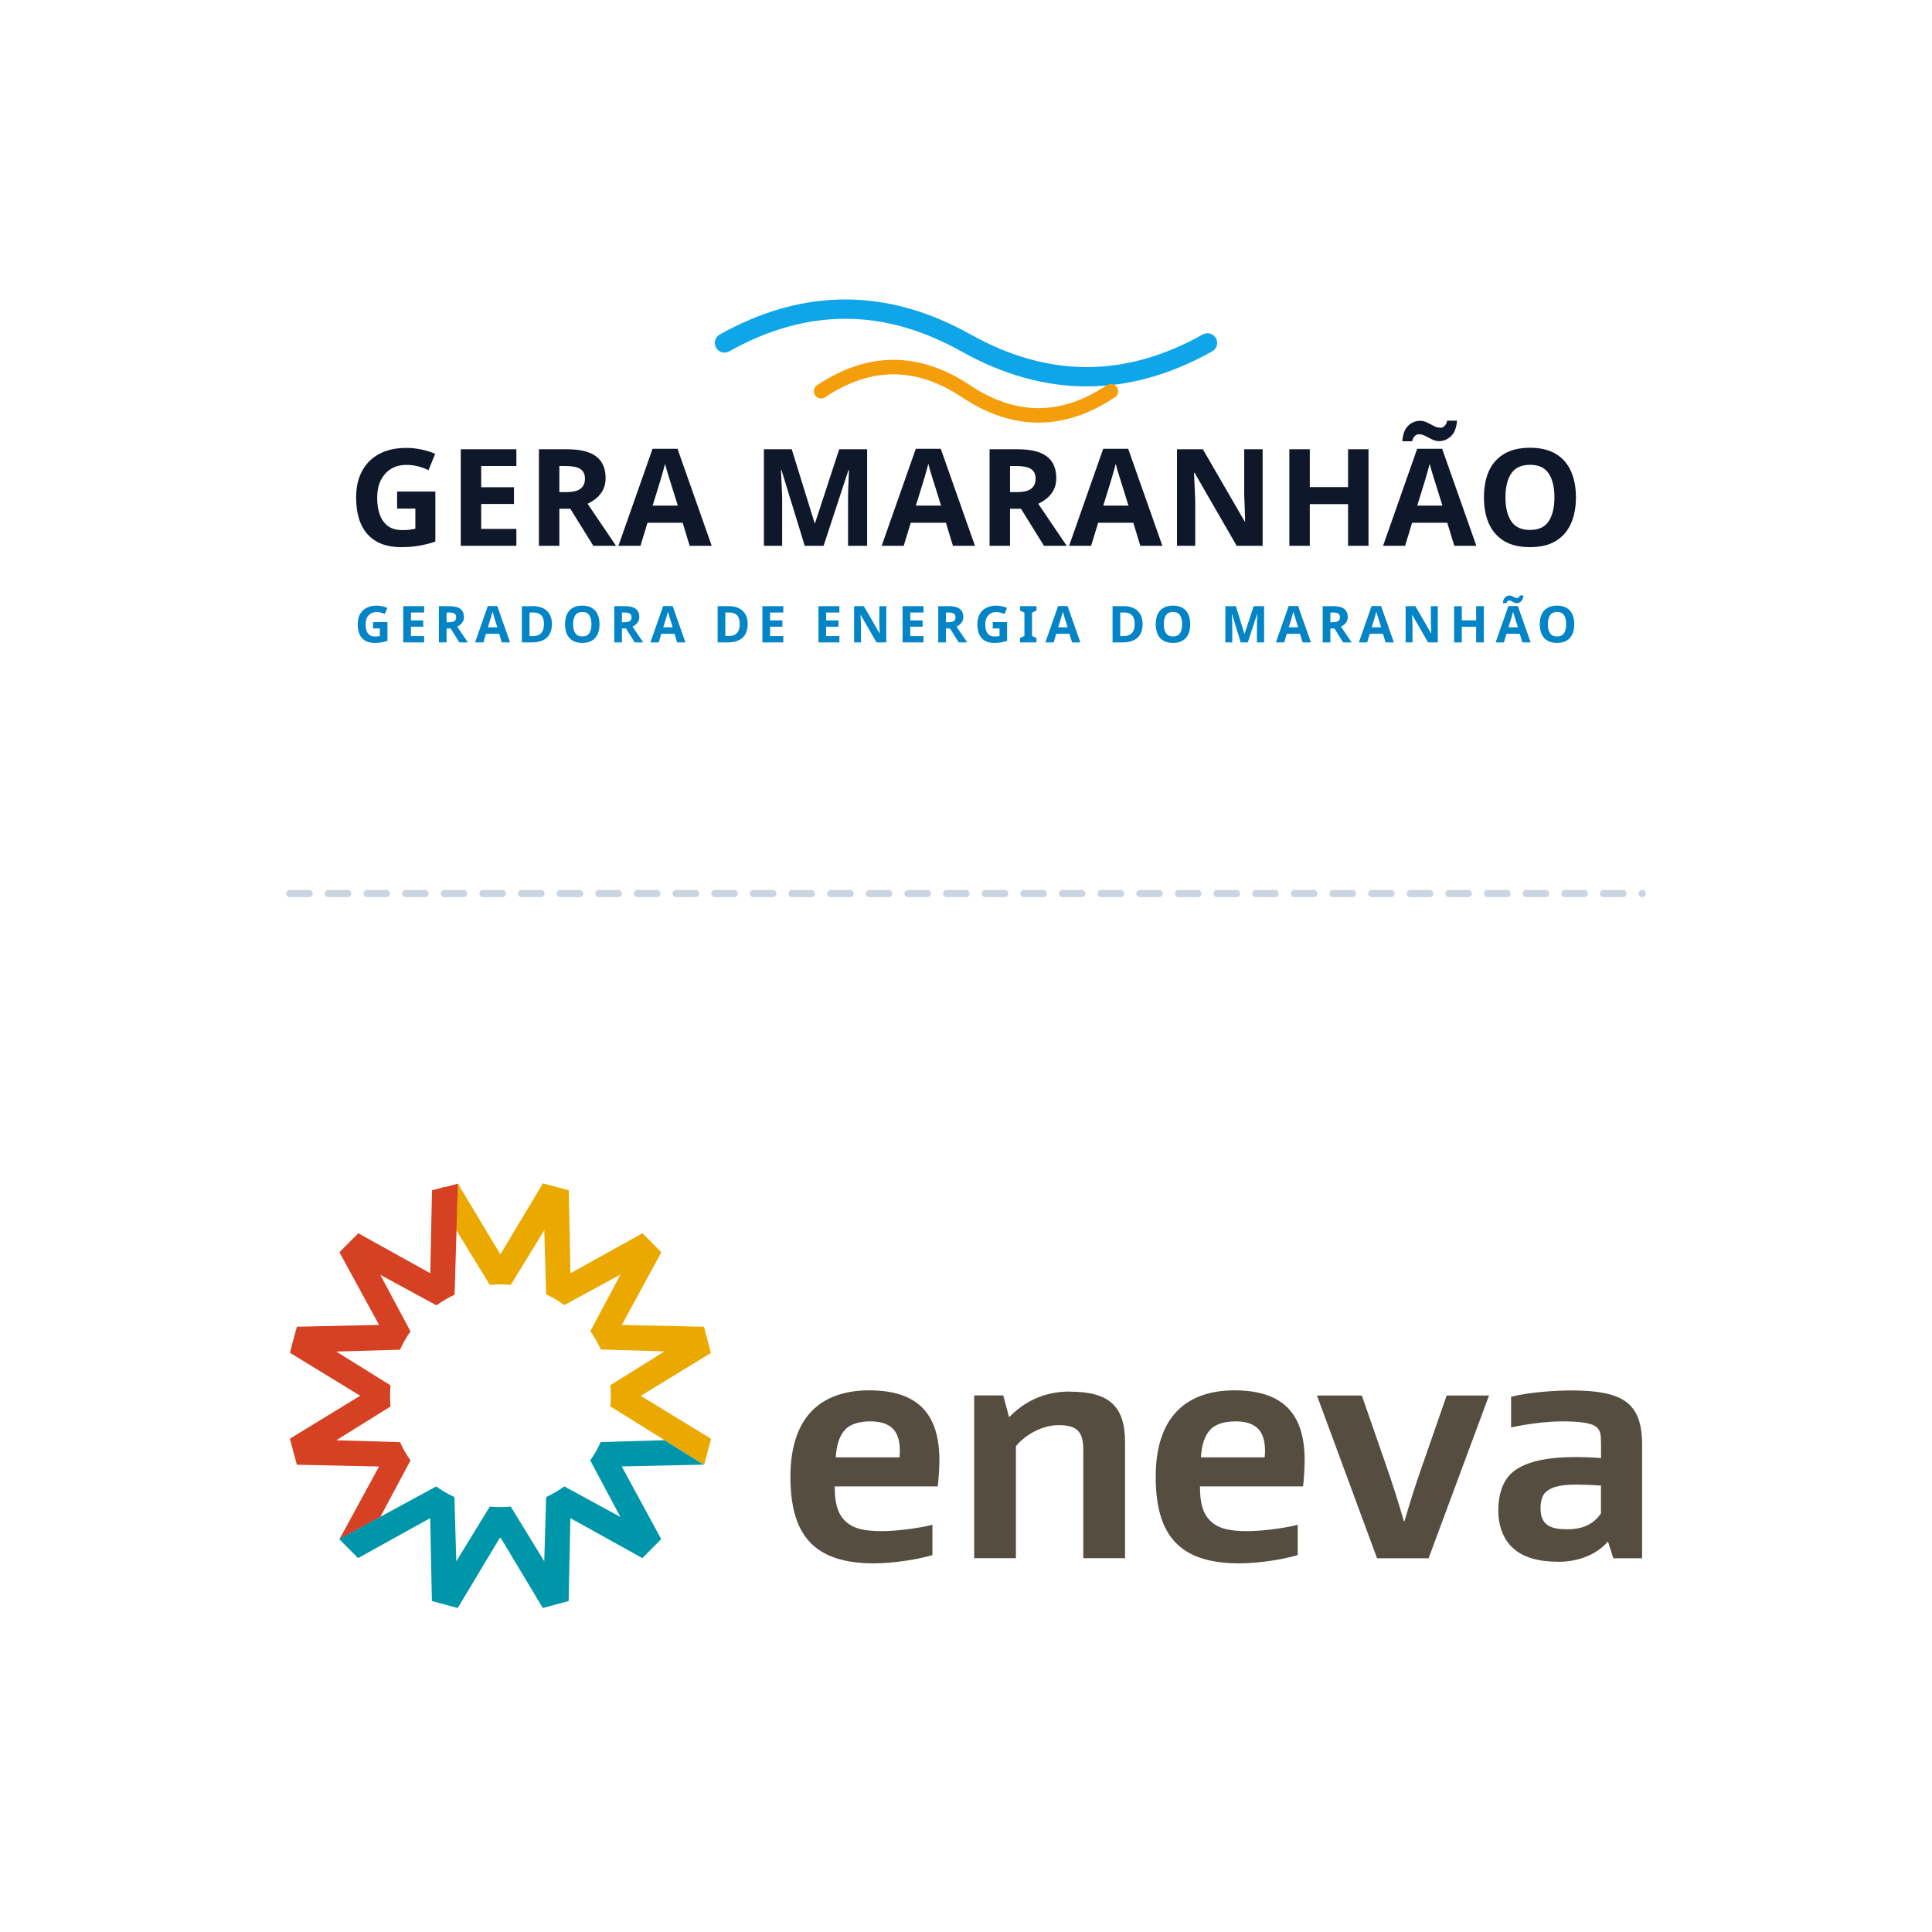
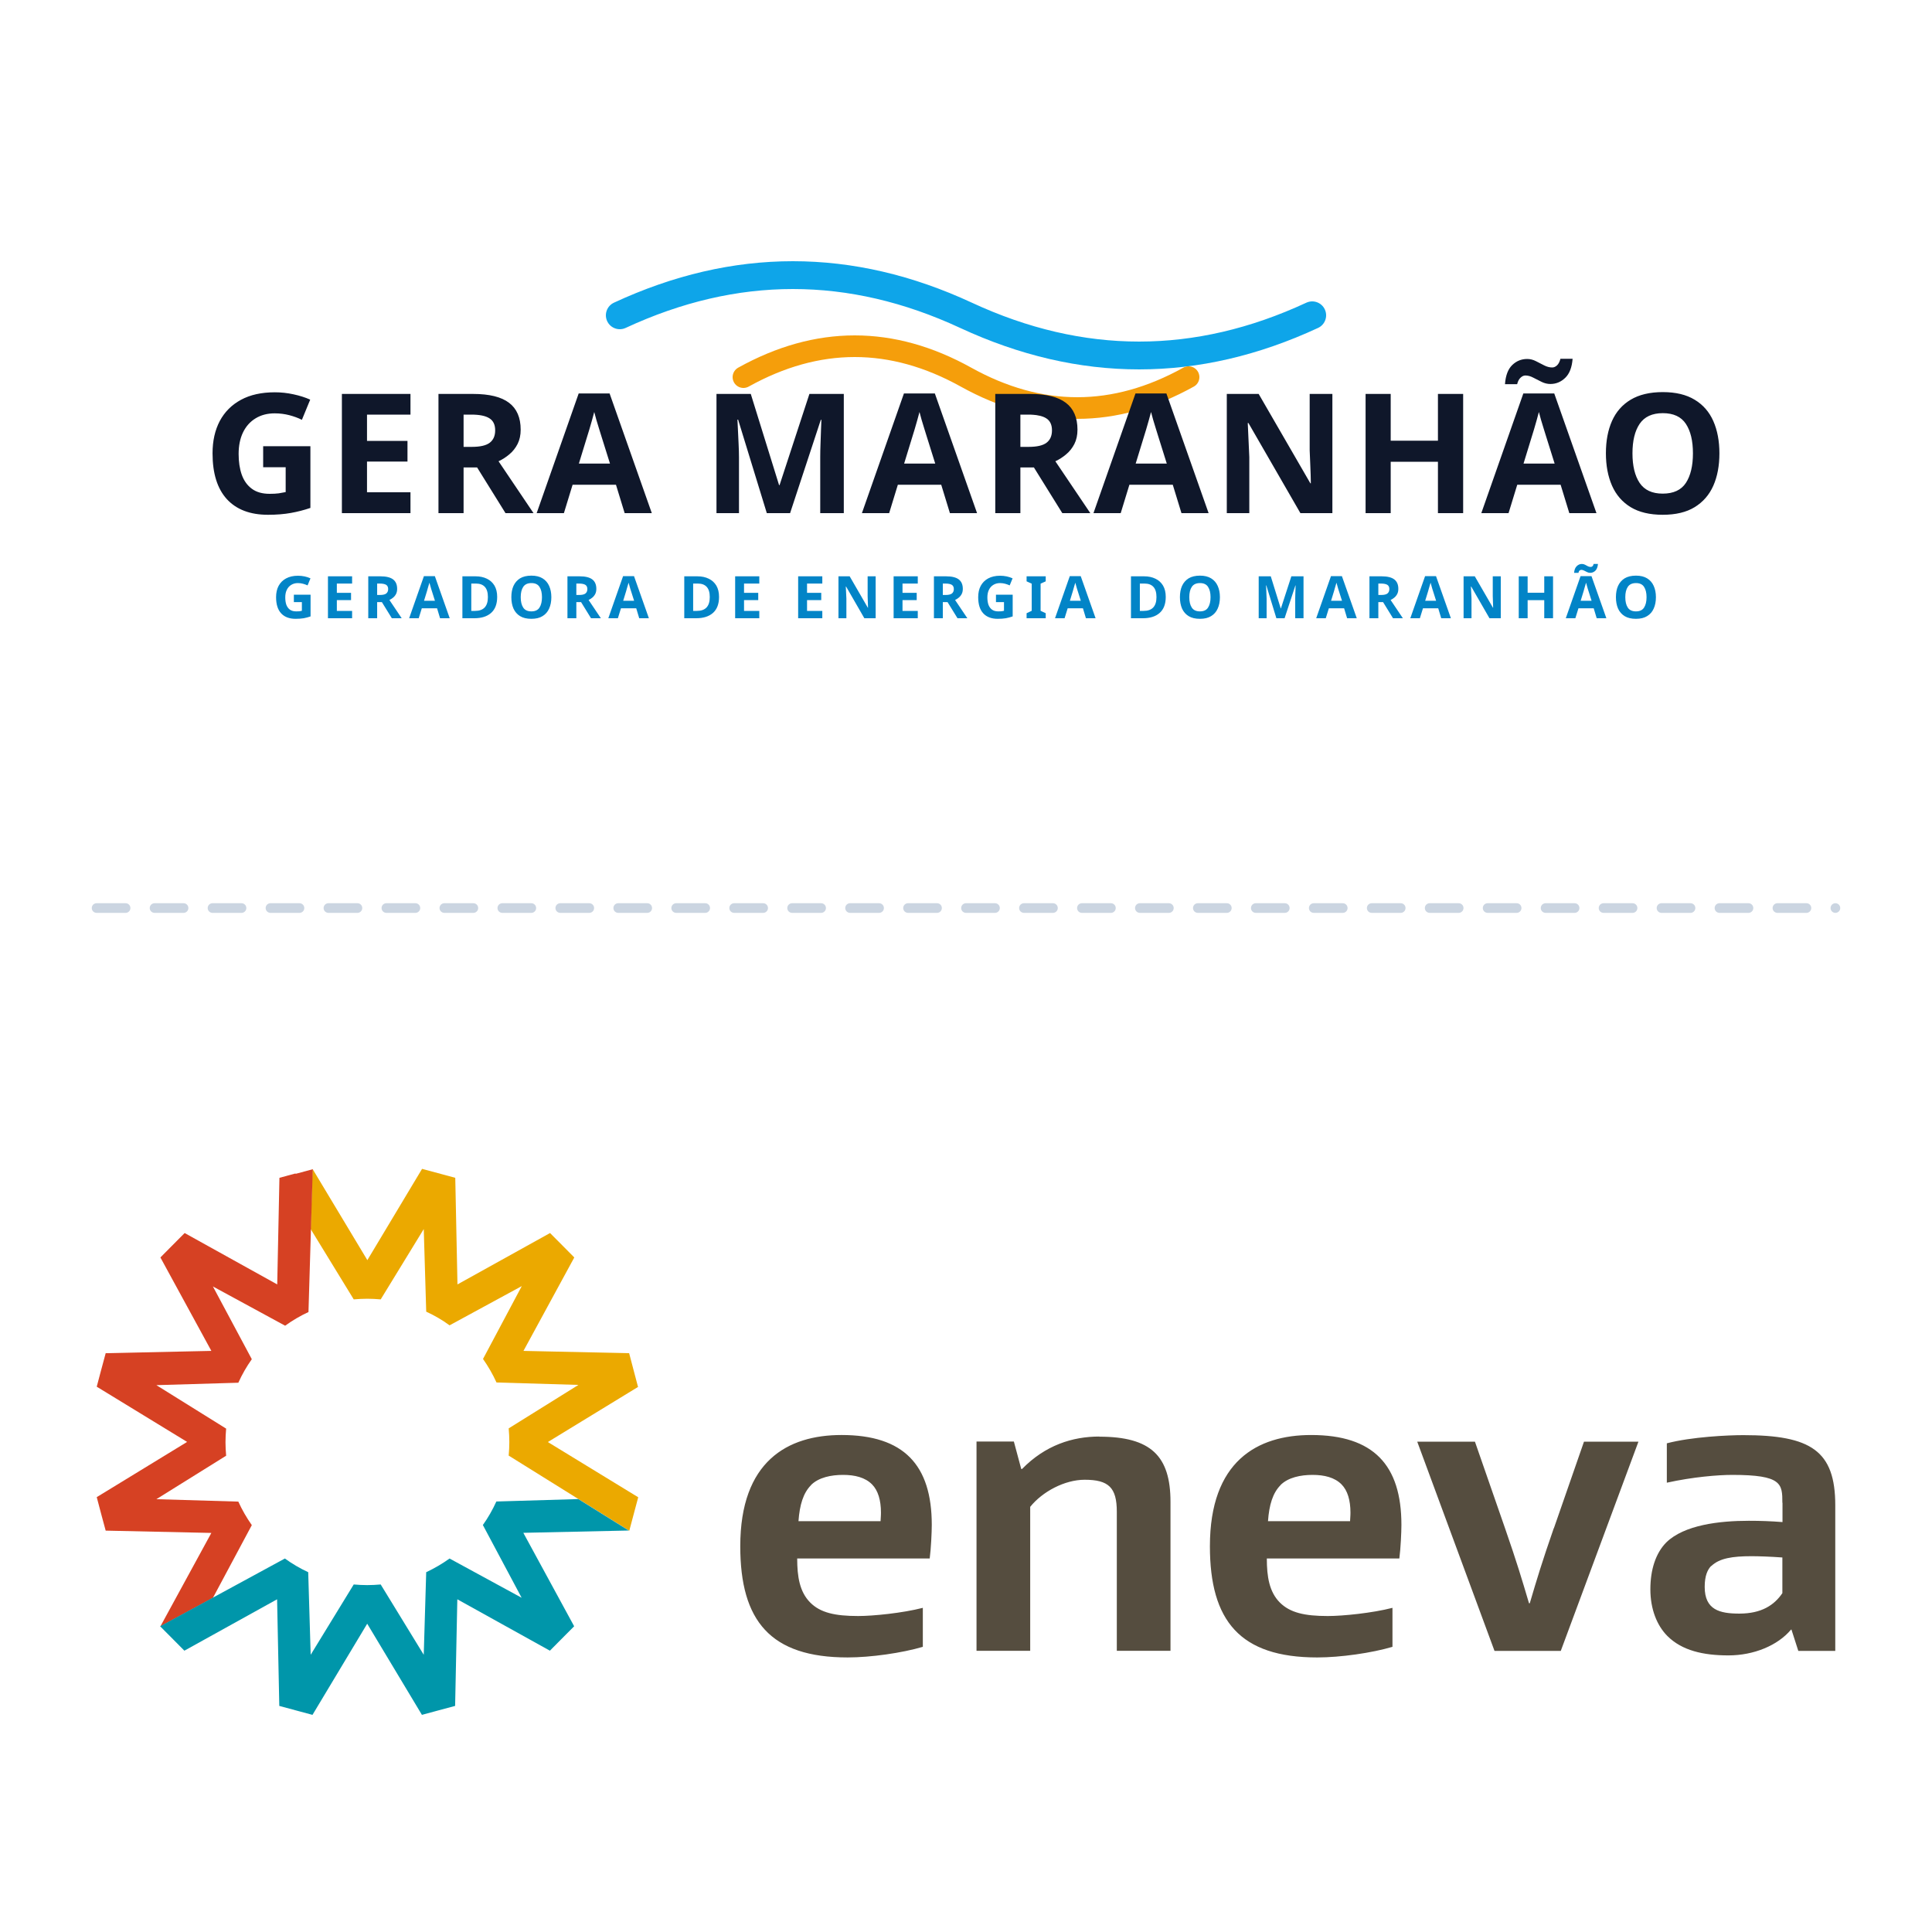
<svg xmlns="http://www.w3.org/2000/svg" width="400" height="400" viewBox="0 0 400 400">
-   <g transform="translate(200, 105)">
-     <g transform="translate(0, 0)">
-       <g transform="translate(0, -42)">
-         <path d="M -50 8 Q -25 -6 0 8 T 50 8" fill="none" stroke="#0ea5e9" stroke-width="4" stroke-linecap="round" />
-         <path d="M -30 18 Q -15 8 0 18 T 30 18" fill="none" stroke="#f59e0b" stroke-width="3" stroke-linecap="round" />
-       </g>
-       <text x="0" y="8" text-anchor="middle" font-family="'Montserrat', 'Arial Black', sans-serif" font-weight="900" font-size="28" fill="#0f172a" letter-spacing="0.5">GERA MARANHÃO</text>
-       <text x="0" y="28" text-anchor="middle" font-family="'Montserrat', sans-serif" font-weight="700" font-size="10.5" fill="#0284c7" letter-spacing="1.5">GERADORA DE ENERGIA DO MARANHÃO</text>
+   <g transform="translate(200, 96) scale(1.28)">
+     <g transform="translate(0, -28)">
+       <path d="M -56 4 Q -28 -9 0 4 T 56 4" fill="none" stroke="#0ea5e9" stroke-width="4.5" stroke-linecap="round" />
+       <path d="M -36 14 Q -18 4 0 14 T 36 14" fill="none" stroke="#f59e0b" stroke-width="3.5" stroke-linecap="round" />
    </g>
+     <text x="0" y="8" text-anchor="middle" font-family="'Montserrat', 'Arial Black', sans-serif" font-weight="900" font-size="27" fill="#0f172a" letter-spacing="0.5">GERA MARANHÃO</text>
+     <text x="0" y="25" text-anchor="middle" font-family="'Montserrat', sans-serif" font-weight="700" font-size="9.5" fill="#0284c7" letter-spacing="1.2">GERADORA DE ENERGIA DO MARANHÃO</text>
  </g>
-   <line x1="60" y1="185" x2="340" y2="185" stroke="#cbd5e1" stroke-width="1.5" stroke-linecap="round" stroke-dasharray="4 4" />
-   <g transform="translate(200, 290)">
-     <g transform="translate(-140, -45) scale(0.56)">
+   <line x1="20" y1="188" x2="380" y2="188" stroke="#cbd5e1" stroke-width="2" stroke-linecap="round" stroke-dasharray="6 6" />
+   <g transform="translate(200, 300)">
+     <g transform="translate(-180, -58) scale(0.72)">
      <path d="m155.67 62.638-1.193-4.521-1.342-5.109-30.388-0.662 14.616-26.871-3.169-3.198-3.803-3.823-26.622 14.777-0.634-30.657-9.545-2.573-15.734 26.246-15.772-26.246-0.522 17.314 12.379 20.218c1.268-0.11 2.573-0.184 3.877-0.184 1.305 0 2.61 0.073 3.878 0.184l12.379-20.218 0.709 23.747c2.386 1.103 4.623 2.389 6.711 3.933l20.768-11.285-11.148 20.953c1.492 2.132 2.796 4.374 3.878 6.763l23.564 0.699-20.059 12.498c0.112 1.287 0.186 2.61 0.186 3.933s-0.075 2.61-0.186 3.897l20.059 12.498 14.616 9.116 1.529-5.735 1.044-3.897-25.988-15.88 25.988-15.88z" fill="#eba900" />
      <path d="m57.198 1.323-4.624 1.25-0.634 30.657-26.622-14.777-3.728 3.749-3.244 3.272 14.653 26.871-30.387 0.661-1.417 5.257-1.156 4.375 25.988 15.88-25.988 15.88 1.379 5.22 1.193 4.411 30.387 0.661-14.653 26.871 15.101-8.197 11.186-20.916c-1.492-2.132-2.797-4.375-3.878-6.764l-23.564-0.699 20.06-12.498c-0.112-1.287-0.186-2.61-0.186-3.897 0-1.287 0.074-2.61 0.186-3.897l-20.06-12.498 23.564-0.698c1.081-2.389 2.386-4.669 3.878-6.764l-11.186-20.916 20.768 11.285c2.088-1.507 4.325-2.83 6.712-3.933l0.708-23.747 0.522-17.314-4.921 1.323z" fill="#d64123" />
      <path d="m153.13 104.07-14.615-9.116-23.564 0.699c-1.081 2.389-2.386 4.668-3.878 6.763l11.149 20.917-20.731-11.285c-2.088 1.507-4.362 2.83-6.712 3.933l-0.708 23.747-12.379-20.218c-1.268 0.11-2.572 0.184-3.877 0.184-1.305 0-2.61-0.073-3.877-0.184l-12.379 20.218-0.709-23.747c-2.386-1.103-4.623-2.426-6.711-3.933l-20.768 11.285-15.101 8.197 3.691 3.713 3.281 3.308 26.659-14.777 0.634 30.658 5.444 1.47 4.101 1.103 15.734-26.21 15.735 26.21 4.474-1.213 5.071-1.36 0.634-30.658 26.622 14.777 3.095-3.125 3.878-3.897-14.616-26.871 30.388-0.662z" fill="#0096aa" />
      <path d="m484.75 96.016c0-5.441-0.112-8.014-14.39-8.014-4.103 0-11.337 0.588-18.832 2.242v-11.322c7.123-1.875 17.675-2.353 22.001-2.353 19.423 0 26.434 4.484 26.434 20.181v41.869h-10.626l-1.975-6.139h-0.112c-3.842 4.595-10.738 7.426-18.01 7.426s-13.349-1.397-17.526-5.551c-3.057-3.051-4.921-7.793-4.921-13.454 0-5.661 1.529-10.366 4.549-13.454 5.144-5.073 15.324-6.249 23.752-6.249 3.392 0 6.301 0.11 9.693 0.368v-5.551zm-20.468 18.159c-1.045 1.066-1.867 2.831-1.867 6.029 0 6.617 4.326 7.683 9.957 7.683 6.412 0 10.065-2.463 12.378-5.882v-10.256c-3.504-0.257-6.9-0.368-8.875-0.368-5.479 0-9.246 0.588-11.556 2.831m-45.266-10.881 8.652-24.886h15.659l-22.335 60.175h-19.052l-22.222-60.175h16.592l8.65 24.886c3.393 9.778 4.81 14.52 6.898 21.578h0.224c2.089-7.094 3.506-11.8 6.898-21.578m-82.513 8.749c0 5.183 0.709 9.558 3.729 12.608 2.945 2.941 7.122 3.897 13.795 3.897 4.325 0 12.752-0.846 18.605-2.353v11.212c-5.966 1.764-14.951 3.051-21.625 3.051-22.222 0-30.872-10.513-30.872-31.981 0-24.409 13.572-31.981 29.12-31.981 17.897 0 25.95 8.602 25.95 25.842 0 2.132-0.224 6.837-0.596 9.668h-38.106zm3.952-21.137c-2.237 2.242-3.281 5.661-3.616 10.366h23.601c0.112-1.544 0.112-2.353 0.112-2.463 0-3.529-0.82-6.359-2.573-8.124-1.976-1.985-4.921-2.72-8.314-2.72s-7.01 0.699-9.247 2.941m-52.087-13.932c14.839 0 20.47 5.551 20.47 18.747v42.825h-15.436v-39.995c0-6.947-2.349-9.19-9.246-9.19-5.742 0-12.155 3.419-15.66 7.793v41.391h-15.436v-60.175h10.738l2.125 7.903h0.224c6.674-6.837 14.504-9.337 22.222-9.337m-86.875 35.105c0 5.183 0.709 9.558 3.729 12.608 2.908 2.941 7.121 3.897 13.795 3.897 4.325 0 12.752-0.846 18.605-2.353v11.212c-5.966 1.764-14.951 3.051-21.626 3.051-22.222 0-30.872-10.513-30.872-31.981 0-24.409 13.572-31.981 29.12-31.981 17.897 0 25.95 8.602 25.95 25.842 0 2.132-0.224 6.837-0.596 9.668h-38.106zm3.99-21.137c-2.237 2.242-3.281 5.661-3.617 10.366h23.602c0.112-1.544 0.112-2.353 0.112-2.463 0-3.529-0.821-6.359-2.573-8.124-1.976-1.985-4.921-2.72-8.315-2.72-3.393 0-7.009 0.699-9.246 2.941" fill="#554d3f" />
    </g>
  </g>
</svg>
